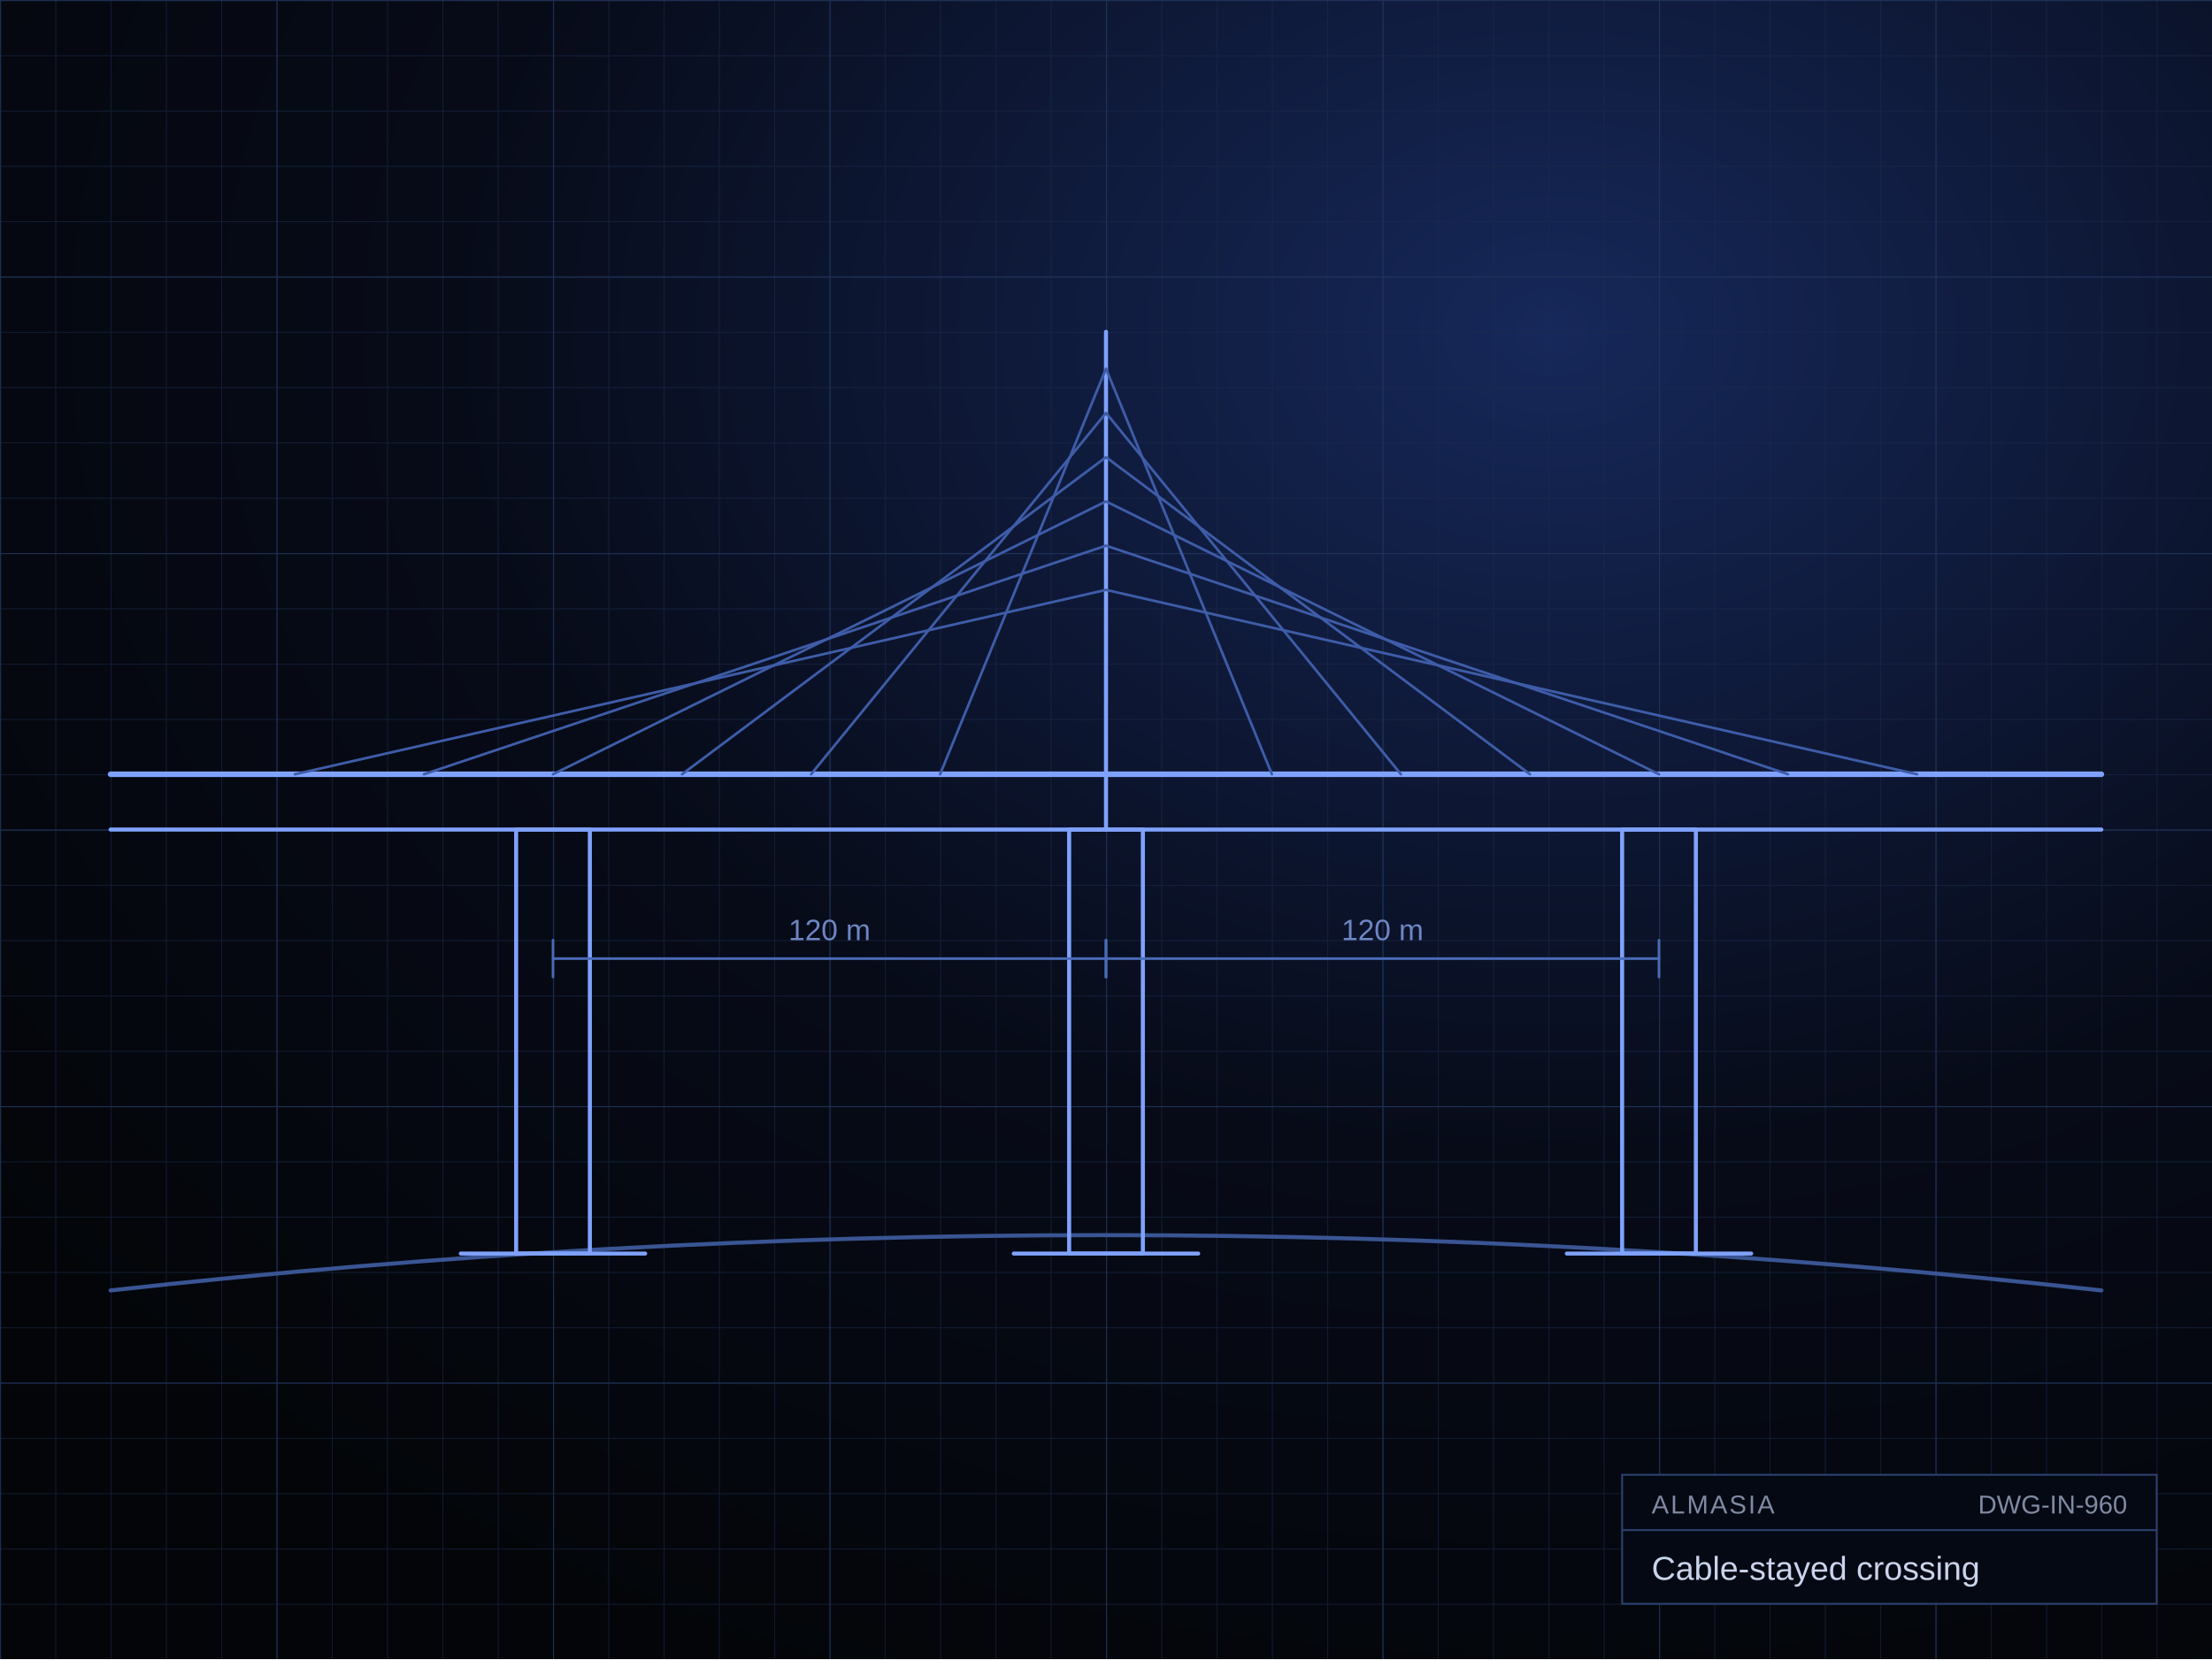
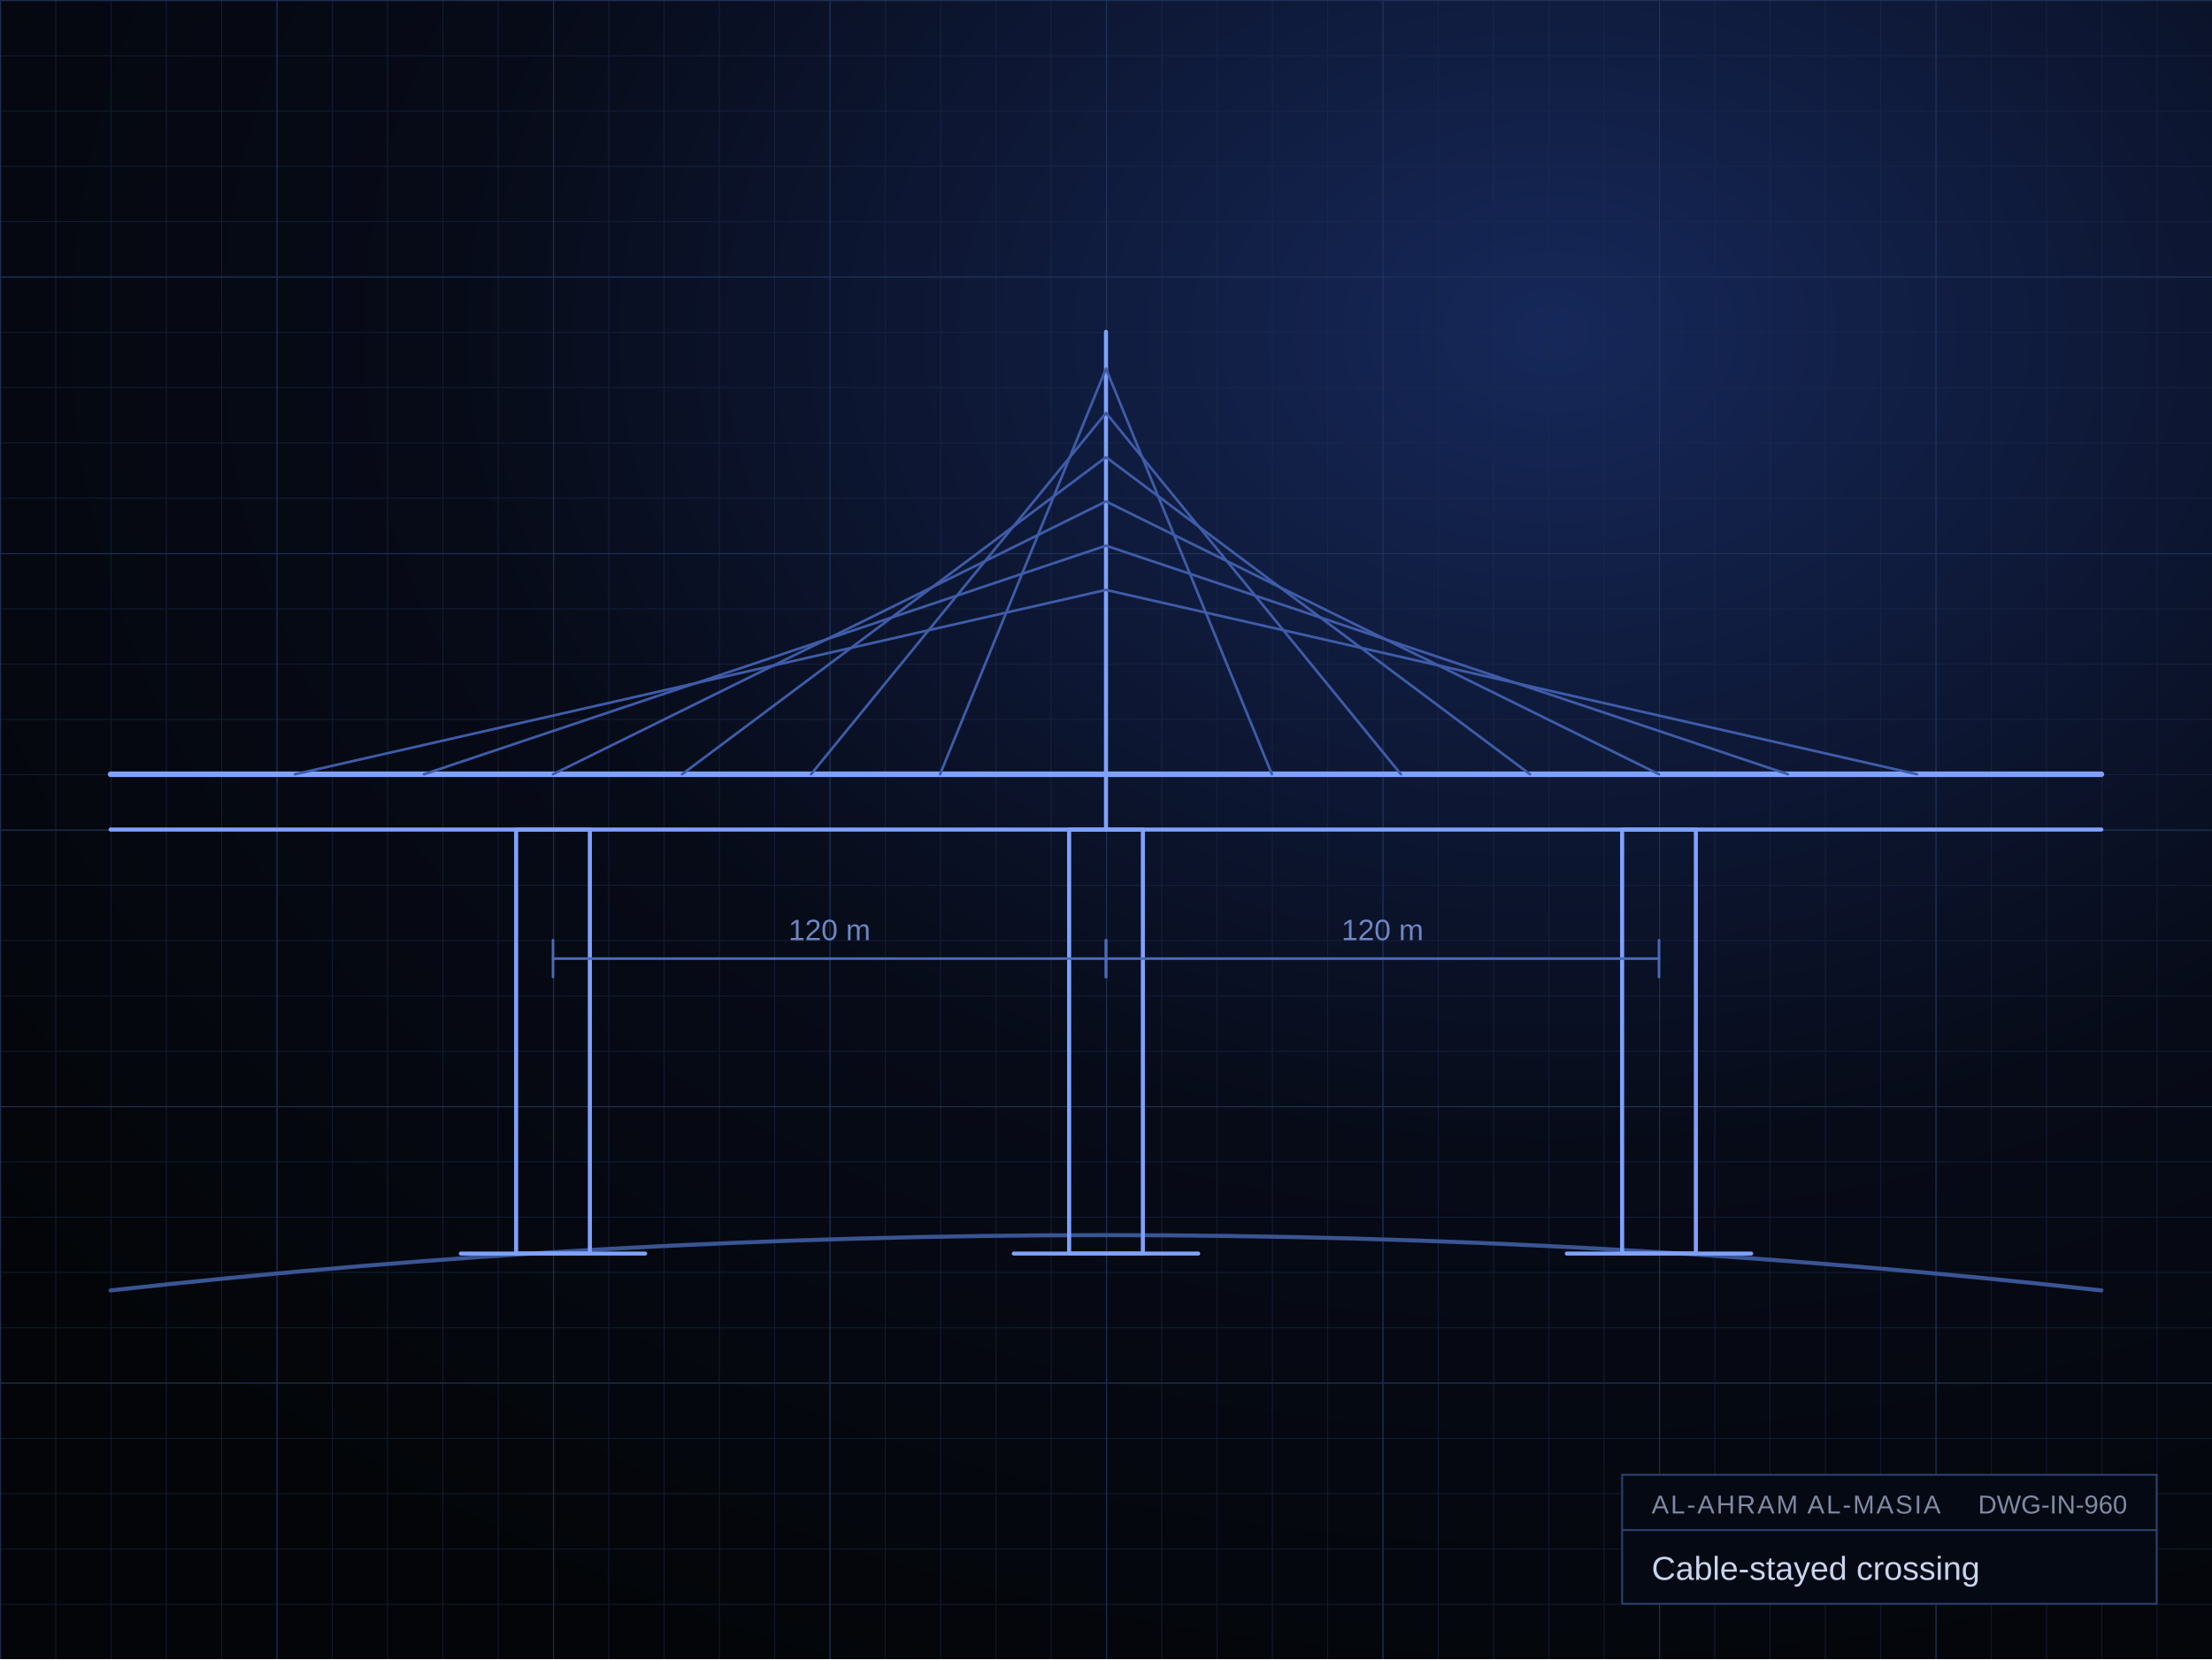
<svg xmlns="http://www.w3.org/2000/svg" viewBox="0 0 1200 900" role="img" aria-label="Cable-stayed crossing">
  <defs>
    <pattern id="g" width="30" height="30" patternUnits="userSpaceOnUse">
      <path d="M30 0H0V30" fill="none" stroke="#1B2A4A" stroke-width="1" />
    </pattern>
    <pattern id="G" width="150" height="150" patternUnits="userSpaceOnUse">
      <path d="M150 0H0V150" fill="none" stroke="#22365F" stroke-width="1.2" />
    </pattern>
    <radialGradient id="l" cx="70%" cy="20%" r="90%">
      <stop offset="0" stop-color="#16285A" />
      <stop offset=".55" stop-color="#070B18" />
      <stop offset="1" stop-color="#030508" />
    </radialGradient>
  </defs>
  <rect width="1200" height="900" fill="url(#l)" />
  <rect width="1200" height="900" fill="url(#g)" opacity=".55" />
  <rect width="1200" height="900" fill="url(#G)" opacity=".7" />
  <g fill="none" stroke="#7FA2FF" stroke-width="2.2" stroke-linecap="round" stroke-linejoin="round">
    <line x1="60" y1="420" x2="1140" y2="420" stroke-width="3" />
    <line x1="60" y1="450" x2="1140" y2="450" />
    <path d="M60 700 Q600 640 1140 700" stroke="#3A5594" />
    <rect x="280" y="450" width="40" height="230" />
    <path d="M250 680 H350" />
    <rect x="580" y="450" width="40" height="230" />
    <path d="M550 680 H650" />
    <rect x="880" y="450" width="40" height="230" />
    <path d="M850 680 H950" />
    <path d="M600 450 V180" />
    <path d="M600 200 L510 420 M600 200 L690 420" stroke="#3E5CA8" stroke-width="1.4" />
    <path d="M600 224 L440 420 M600 224 L760 420" stroke="#3E5CA8" stroke-width="1.4" />
    <path d="M600 248 L370 420 M600 248 L830 420" stroke="#3E5CA8" stroke-width="1.4" />
    <path d="M600 272 L300 420 M600 272 L900 420" stroke="#3E5CA8" stroke-width="1.4" />
    <path d="M600 296 L230 420 M600 296 L970 420" stroke="#3E5CA8" stroke-width="1.4" />
    <path d="M600 320 L160 420 M600 320 L1040 420" stroke="#3E5CA8" stroke-width="1.4" />
    <g stroke="#4A6BB8" stroke-width="1.4">
      <line x1="300" y1="520" x2="600" y2="520" />
      <line x1="300" y1="510" x2="300" y2="530" />
      <line x1="600" y1="510" x2="600" y2="530" />
    </g>
    <text x="450.0" y="510" fill="#6E86C4" stroke="none" font-family="Manrope, Arial" font-size="16" text-anchor="middle">120 m</text>
    <g stroke="#4A6BB8" stroke-width="1.4">
      <line x1="600" y1="520" x2="900" y2="520" />
      <line x1="600" y1="510" x2="600" y2="530" />
      <line x1="900" y1="510" x2="900" y2="530" />
    </g>
    <text x="750.0" y="510" fill="#6E86C4" stroke="none" font-family="Manrope, Arial" font-size="16" text-anchor="middle">120 m</text>
  </g>
  <g font-family="Manrope, Arial, sans-serif" fill="#7F8BA3" font-size="18">
    <rect x="880" y="800" width="290" height="70" fill="#050913" stroke="#2C4170" />
    <line x1="880" y1="830" x2="1170" y2="830" stroke="#2C4170" />
-     <text x="896" y="821" font-size="14" letter-spacing="1">ALMASIA</text>
+     <text x="896" y="821" font-size="14" letter-spacing="1">AL-AHRAM AL-MASIA</text>
    <text x="1154" y="821" font-size="14" text-anchor="end">DWG-IN-960</text>
    <text x="896" y="857" fill="#C9D4EC">Cable-stayed crossing</text>
  </g>
</svg>
